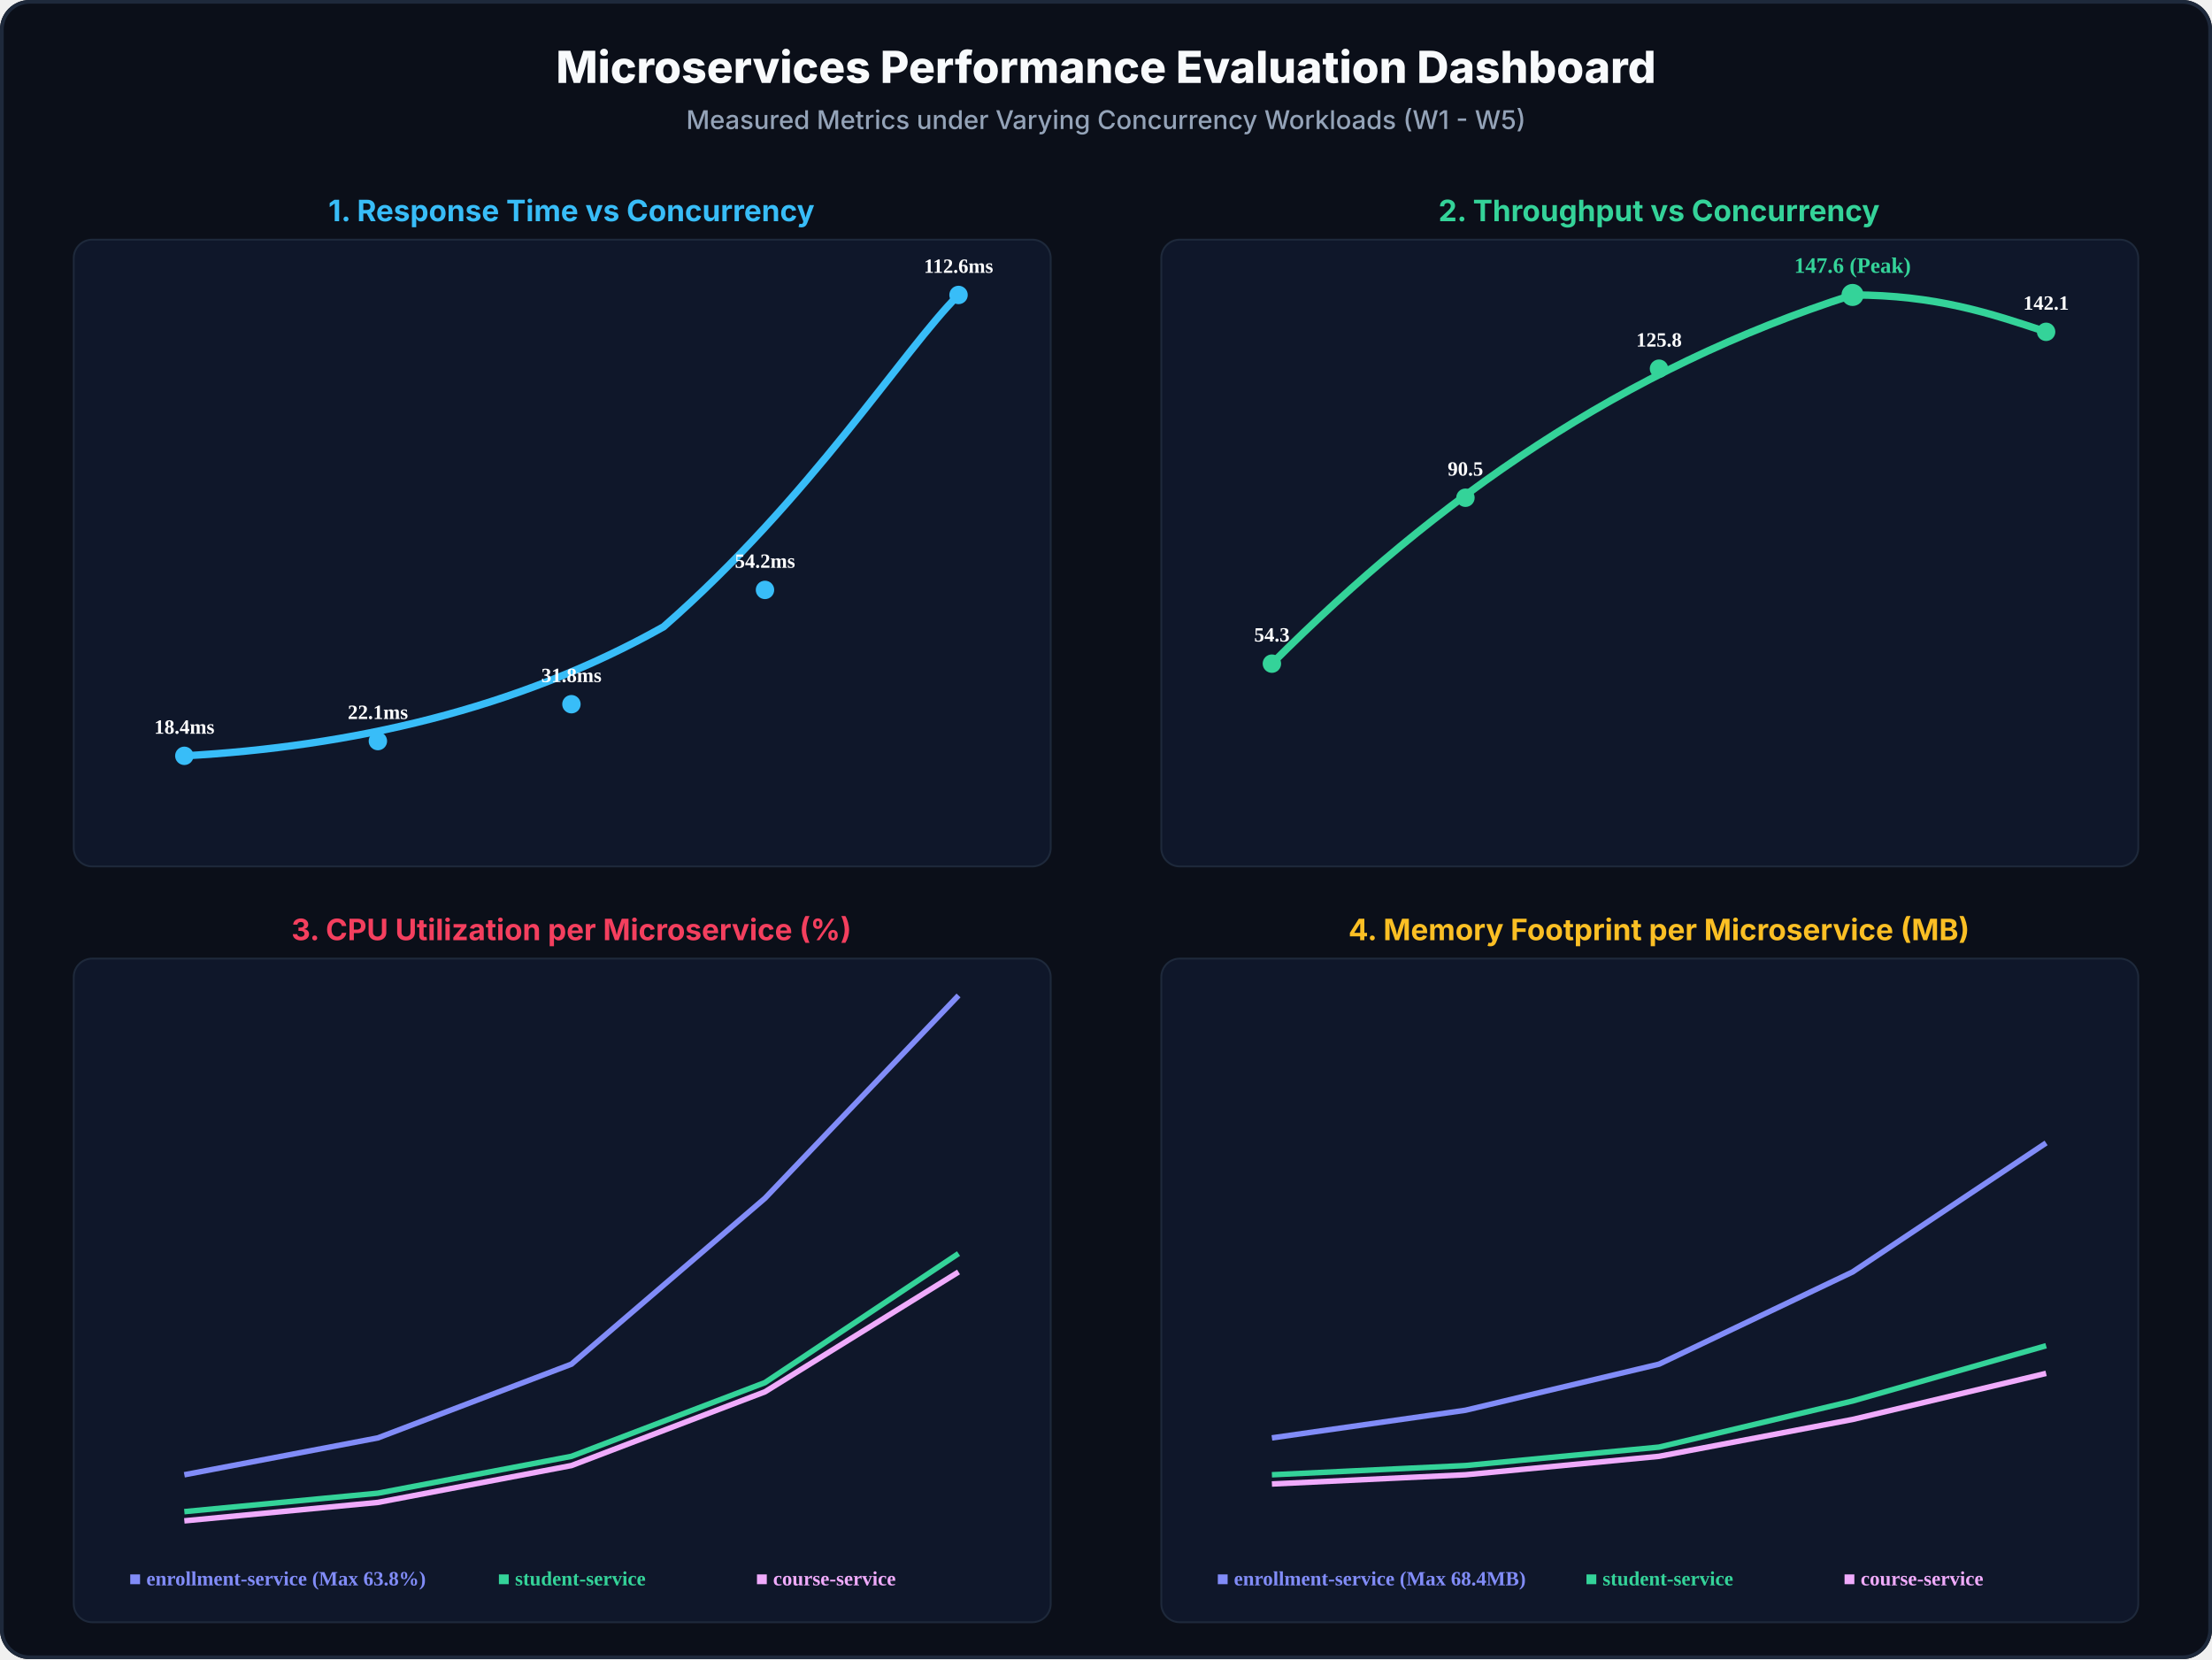
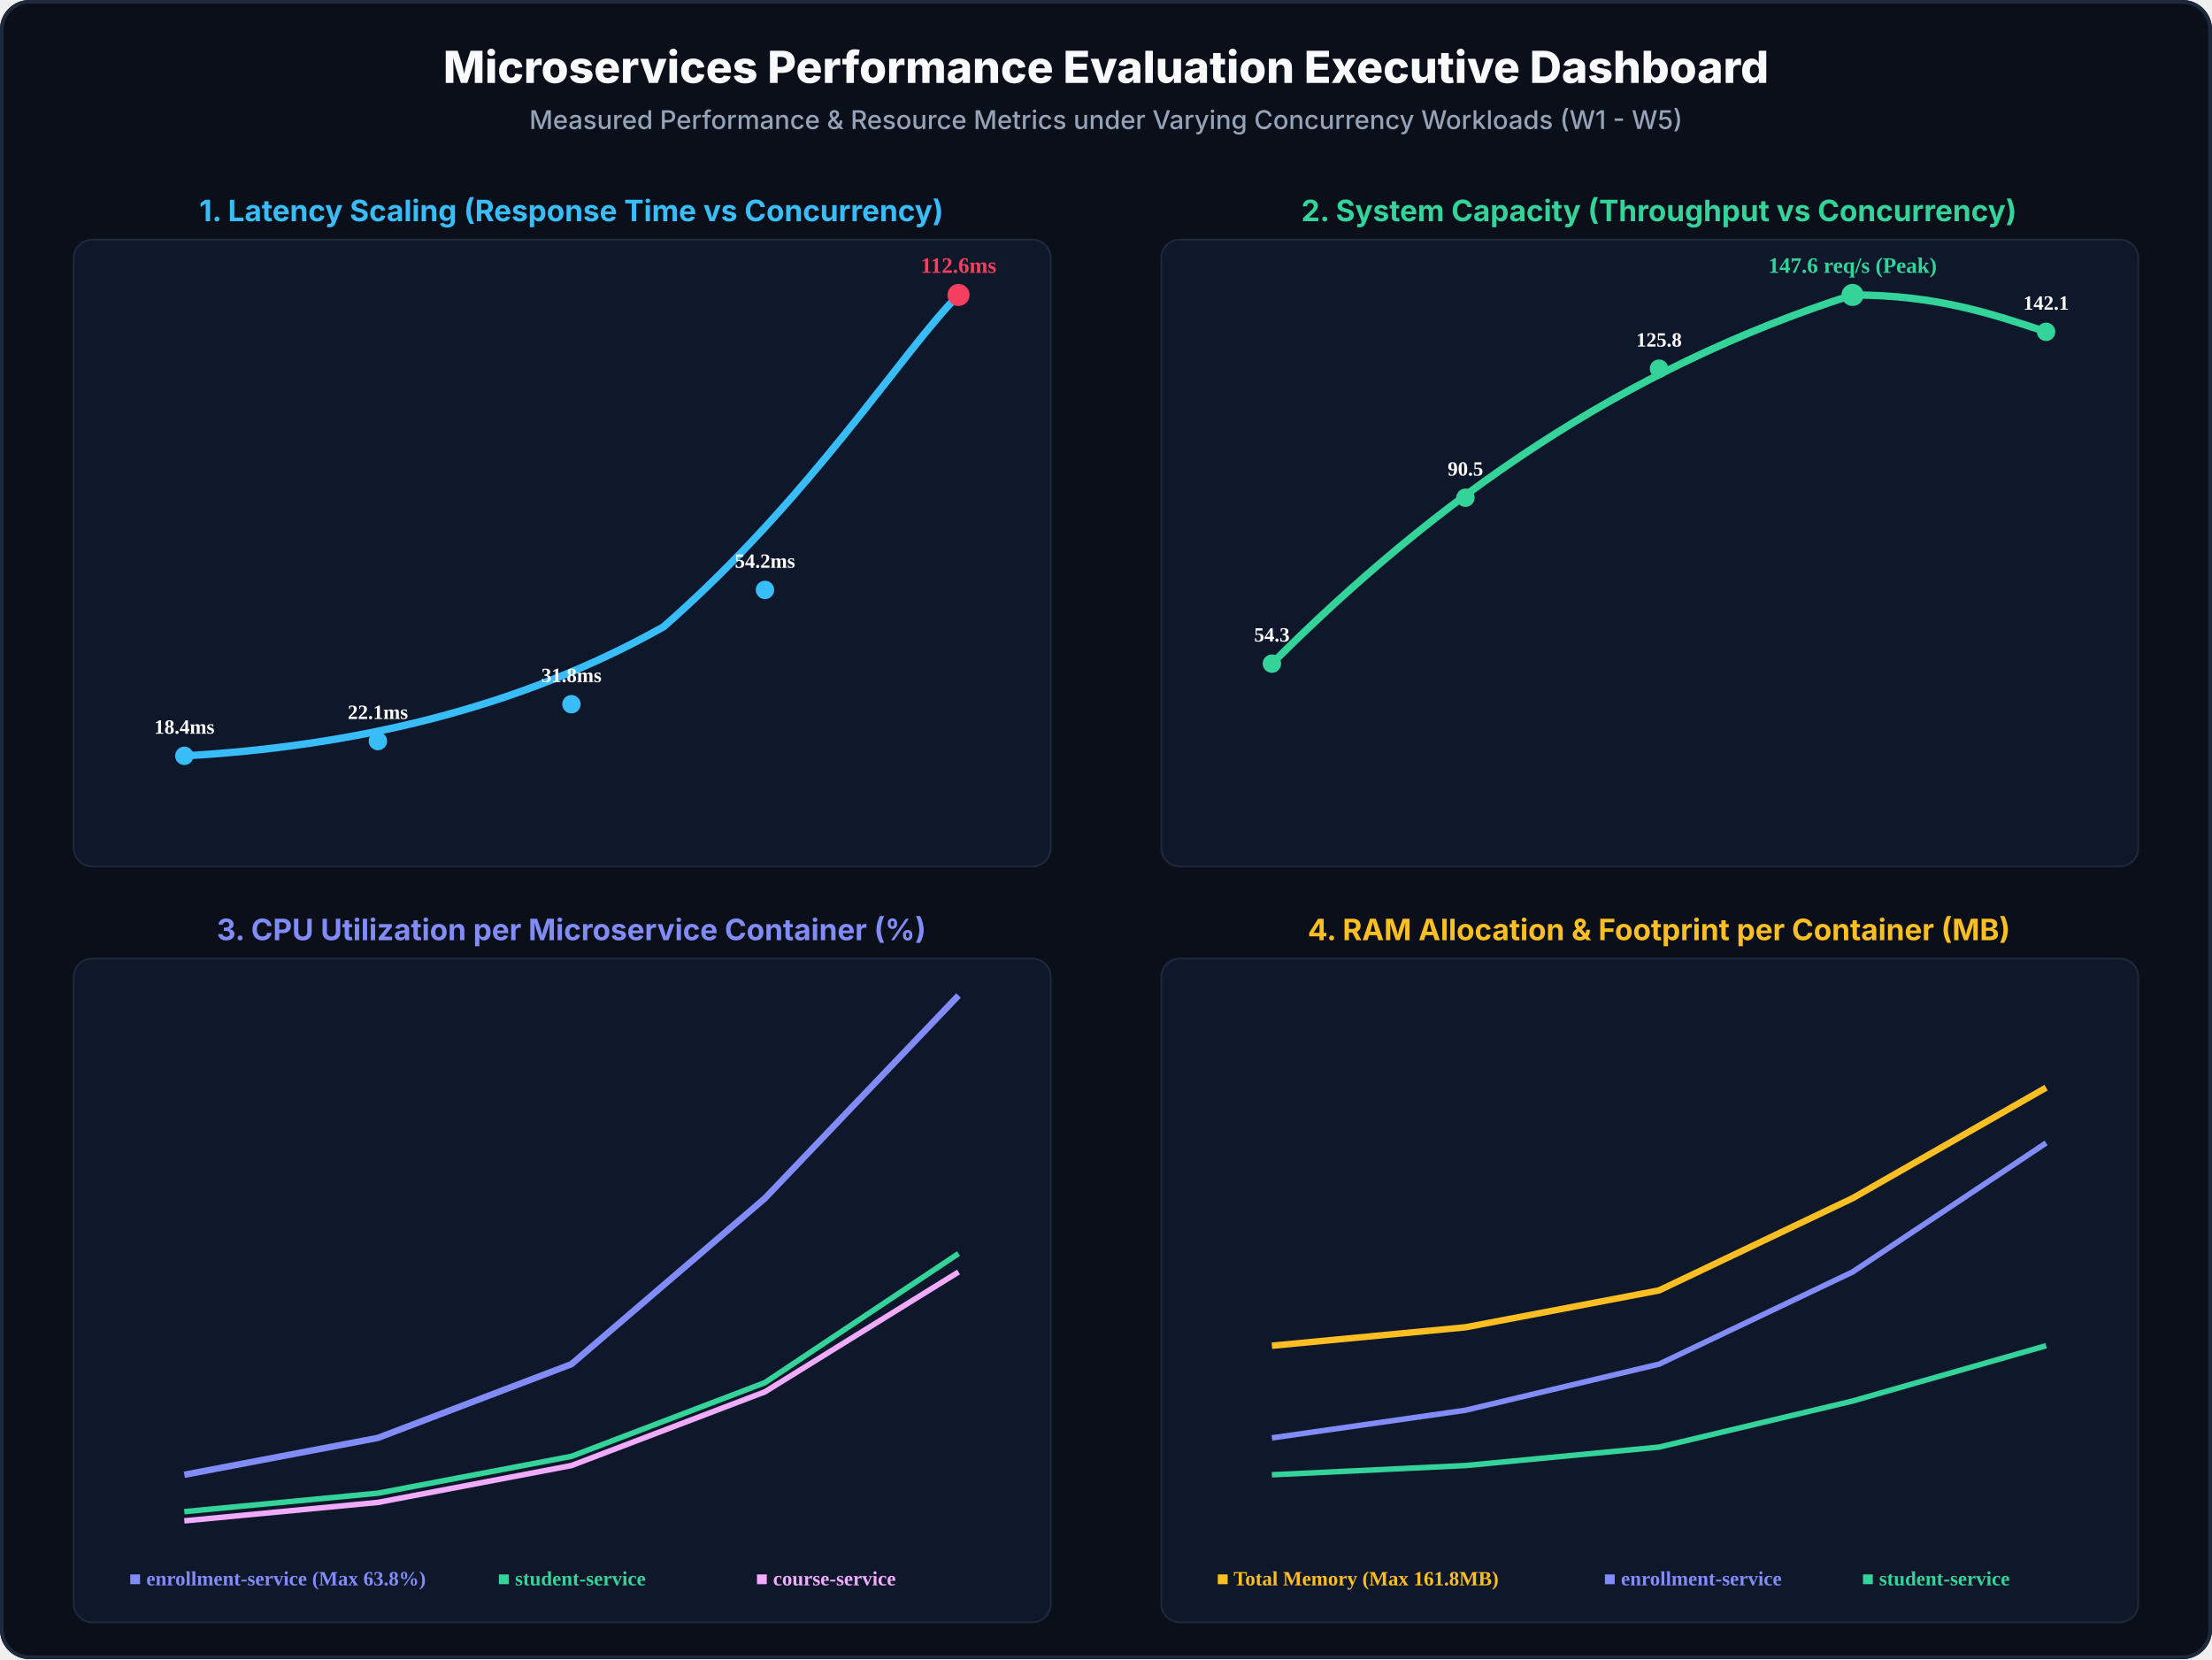
<svg xmlns="http://www.w3.org/2000/svg" width="1200" height="900" viewBox="0 0 1200 900">
-   <rect width="1200" height="900" rx="16" fill="#0b0f19" />
-   <rect x="1" y="1" width="1198" height="898" rx="15" fill="none" stroke="#1e293b" stroke-width="2" />
-   <text x="600" y="45" fill="#f8fafc" font-family="Inter, system-ui, sans-serif" font-size="24" font-weight="800" text-anchor="middle">Microservices Performance Evaluation Dashboard</text>
-   <text x="600" y="70" fill="#94a3b8" font-family="Inter, system-ui, sans-serif" font-size="14" font-weight="500" text-anchor="middle">Measured Metrics under Varying Concurrency Workloads (W1 - W5)</text>
+   <rect width="1200" height="900" rx="16" fill="#0B0F19" />
+   <rect x="1" y="1" width="1198" height="898" rx="15" fill="none" stroke="#1E293B" stroke-width="2" />
+   <text x="600" y="45" fill="#F8FAFC" font-family="Inter, system-ui, sans-serif" font-size="24" font-weight="800" text-anchor="middle">Microservices Performance Evaluation Executive Dashboard</text>
+   <text x="600" y="70" fill="#94A3B8" font-family="Inter, system-ui, sans-serif" font-size="14" font-weight="500" text-anchor="middle">Measured Performance &amp; Resource Metrics under Varying Concurrency Workloads (W1 - W5)</text>
  <g transform="translate(40, 90)">
-     <text x="270" y="30" fill="#38bdf8" font-family="Inter, system-ui, sans-serif" font-size="16" font-weight="700" text-anchor="middle">1. Response Time vs Concurrency</text>
-     <rect y="40" width="530" height="340" rx="10" fill="#0f172a" stroke="#1e293b" />
-     <path d="M 60 320 C 150 315, 240 295, 320 250 C 400 180, 450 100, 480 70" fill="none" stroke="#38bdf8" stroke-width="4" />
-     <circle cx="60" cy="320" r="5" fill="#38bdf8" />
-     <text x="60" y="308" fill="#fff" font-size="11" font-weight="700" text-anchor="middle">18.4ms</text>
-     <circle cx="165" cy="312" r="5" fill="#38bdf8" />
-     <text x="165" y="300" fill="#fff" font-size="11" font-weight="700" text-anchor="middle">22.1ms</text>
-     <circle cx="270" cy="292" r="5" fill="#38bdf8" />
-     <text x="270" y="280" fill="#fff" font-size="11" font-weight="700" text-anchor="middle">31.8ms</text>
-     <circle cx="375" cy="230" r="5" fill="#38bdf8" />
-     <text x="375" y="218" fill="#fff" font-size="11" font-weight="700" text-anchor="middle">54.2ms</text>
-     <circle cx="480" cy="70" r="5" fill="#38bdf8" />
-     <text x="480" y="58" fill="#fff" font-size="11" font-weight="700" text-anchor="middle">112.6ms</text>
+     <text x="270" y="30" fill="#38BDF8" font-family="Inter, system-ui, sans-serif" font-size="16" font-weight="700" text-anchor="middle">1. Latency Scaling (Response Time vs Concurrency)</text>
+     <rect y="40" width="530" height="340" rx="10" fill="#0F172A" stroke="#1E293B" />
+     <path d="M 60 320 C 150 315, 240 295, 320 250 C 400 180, 450 100, 480 70" fill="none" stroke="#38BDF8" stroke-width="4" />
+     <circle cx="60" cy="320" r="5" fill="#38BDF8" />
+     <text x="60" y="308" fill="#FFF" font-size="11" font-weight="700" text-anchor="middle">18.4ms</text>
+     <circle cx="165" cy="312" r="5" fill="#38BDF8" />
+     <text x="165" y="300" fill="#FFF" font-size="11" font-weight="700" text-anchor="middle">22.1ms</text>
+     <circle cx="270" cy="292" r="5" fill="#38BDF8" />
+     <text x="270" y="280" fill="#FFF" font-size="11" font-weight="700" text-anchor="middle">31.8ms</text>
+     <circle cx="375" cy="230" r="5" fill="#38BDF8" />
+     <text x="375" y="218" fill="#FFF" font-size="11" font-weight="700" text-anchor="middle">54.2ms</text>
+     <circle cx="480" cy="70" r="6" fill="#F43F5E" />
+     <text x="480" y="58" fill="#F43F5E" font-size="12" font-weight="800" text-anchor="middle">112.6ms</text>
  </g>
  <g transform="translate(630, 90)">
-     <text x="270" y="30" fill="#34d399" font-family="Inter, system-ui, sans-serif" font-size="16" font-weight="700" text-anchor="middle">2. Throughput vs Concurrency</text>
-     <rect y="40" width="530" height="340" rx="10" fill="#0f172a" stroke="#1e293b" />
-     <path d="M 60 270 C 150 180, 250 110, 375 70 C 420 70, 450 80, 480 90" fill="none" stroke="#34d399" stroke-width="4" />
-     <circle cx="60" cy="270" r="5" fill="#34d399" />
-     <text x="60" y="258" fill="#fff" font-size="11" font-weight="700" text-anchor="middle">54.3</text>
-     <circle cx="165" cy="180" r="5" fill="#34d399" />
-     <text x="165" y="168" fill="#fff" font-size="11" font-weight="700" text-anchor="middle">90.5</text>
-     <circle cx="270" cy="110" r="5" fill="#34d399" />
-     <text x="270" y="98" fill="#fff" font-size="11" font-weight="700" text-anchor="middle">125.8</text>
-     <circle cx="375" cy="70" r="6" fill="#34d399" />
-     <text x="375" y="58" fill="#34d399" font-size="12" font-weight="800" text-anchor="middle">147.6 (Peak)</text>
-     <circle cx="480" cy="90" r="5" fill="#34d399" />
-     <text x="480" y="78" fill="#fff" font-size="11" font-weight="700" text-anchor="middle">142.1</text>
+     <text x="270" y="30" fill="#34D399" font-family="Inter, system-ui, sans-serif" font-size="16" font-weight="700" text-anchor="middle">2. System Capacity (Throughput vs Concurrency)</text>
+     <rect y="40" width="530" height="340" rx="10" fill="#0F172A" stroke="#1E293B" />
+     <path d="M 60 270 C 150 180, 250 110, 375 70 C 420 70, 450 80, 480 90" fill="none" stroke="#34D399" stroke-width="4" />
+     <circle cx="60" cy="270" r="5" fill="#34D399" />
+     <text x="60" y="258" fill="#FFF" font-size="11" font-weight="700" text-anchor="middle">54.3</text>
+     <circle cx="165" cy="180" r="5" fill="#34D399" />
+     <text x="165" y="168" fill="#FFF" font-size="11" font-weight="700" text-anchor="middle">90.5</text>
+     <circle cx="270" cy="110" r="5" fill="#34D399" />
+     <text x="270" y="98" fill="#FFF" font-size="11" font-weight="700" text-anchor="middle">125.8</text>
+     <circle cx="375" cy="70" r="6" fill="#34D399" />
+     <text x="375" y="58" fill="#34D399" font-size="12" font-weight="800" text-anchor="middle">147.6 req/s (Peak)</text>
+     <circle cx="480" cy="90" r="5" fill="#34D399" />
+     <text x="480" y="78" fill="#FFF" font-size="11" font-weight="700" text-anchor="middle">142.1</text>
  </g>
  <g transform="translate(40, 480)">
-     <text x="270" y="30" fill="#f43f5e" font-family="Inter, system-ui, sans-serif" font-size="16" font-weight="700" text-anchor="middle">3. CPU Utilization per Microservice (%)</text>
-     <rect y="40" width="530" height="360" rx="10" fill="#0f172a" stroke="#1e293b" />
-     <path d="M 60 320 L 165 300 L 270 260 L 375 170 L 480 60" fill="none" stroke="#818cf8" stroke-width="3" />
-     <path d="M 60 340 L 165 330 L 270 310 L 375 270 L 480 200" fill="none" stroke="#34d399" stroke-width="3" />
-     <path d="M 60 345 L 165 335 L 270 315 L 375 275 L 480 210" fill="none" stroke="#f0abfc" stroke-width="3" />
-     <text x="30" y="380" fill="#818cf8" font-size="11" font-weight="600">■ enrollment-service (Max 63.8%)</text>
-     <text x="230" y="380" fill="#34d399" font-size="11" font-weight="600">■ student-service</text>
-     <text x="370" y="380" fill="#f0abfc" font-size="11" font-weight="600">■ course-service</text>
+     <text x="270" y="30" fill="#818CF8" font-family="Inter, system-ui, sans-serif" font-size="16" font-weight="700" text-anchor="middle">3. CPU Utilization per Microservice Container (%)</text>
+     <rect y="40" width="530" height="360" rx="10" fill="#0F172A" stroke="#1E293B" />
+     <path d="M 60 320 L 165 300 L 270 260 L 375 170 L 480 60" fill="none" stroke="#818CF8" stroke-width="3.5" />
+     <path d="M 60 340 L 165 330 L 270 310 L 375 270 L 480 200" fill="none" stroke="#34D399" stroke-width="3" />
+     <path d="M 60 345 L 165 335 L 270 315 L 375 275 L 480 210" fill="none" stroke="#F0ABFC" stroke-width="3" />
+     <text x="30" y="380" fill="#818CF8" font-size="11" font-weight="700">■ enrollment-service (Max 63.8%)</text>
+     <text x="230" y="380" fill="#34D399" font-size="11" font-weight="700">■ student-service</text>
+     <text x="370" y="380" fill="#F0ABFC" font-size="11" font-weight="700">■ course-service</text>
  </g>
  <g transform="translate(630, 480)">
-     <text x="270" y="30" fill="#fbbf24" font-family="Inter, system-ui, sans-serif" font-size="16" font-weight="700" text-anchor="middle">4. Memory Footprint per Microservice (MB)</text>
-     <rect y="40" width="530" height="360" rx="10" fill="#0f172a" stroke="#1e293b" />
-     <path d="M 60 300 L 165 285 L 270 260 L 375 210 L 480 140" fill="none" stroke="#818cf8" stroke-width="3" />
-     <path d="M 60 320 L 165 315 L 270 305 L 375 280 L 480 250" fill="none" stroke="#34d399" stroke-width="3" />
-     <path d="M 60 325 L 165 320 L 270 310 L 375 290 L 480 265" fill="none" stroke="#f0abfc" stroke-width="3" />
-     <text x="30" y="380" fill="#818cf8" font-size="11" font-weight="600">■ enrollment-service (Max 68.4MB)</text>
-     <text x="230" y="380" fill="#34d399" font-size="11" font-weight="600">■ student-service</text>
-     <text x="370" y="380" fill="#f0abfc" font-size="11" font-weight="600">■ course-service</text>
+     <text x="270" y="30" fill="#FBBF24" font-family="Inter, system-ui, sans-serif" font-size="16" font-weight="700" text-anchor="middle">4. RAM Allocation &amp; Footprint per Container (MB)</text>
+     <rect y="40" width="530" height="360" rx="10" fill="#0F172A" stroke="#1E293B" />
+     <path d="M 60 250 L 165 240 L 270 220 L 375 170 L 480 110" fill="none" stroke="#FBBF24" stroke-width="3.5" />
+     <path d="M 60 300 L 165 285 L 270 260 L 375 210 L 480 140" fill="none" stroke="#818CF8" stroke-width="3" />
+     <path d="M 60 320 L 165 315 L 270 305 L 375 280 L 480 250" fill="none" stroke="#34D399" stroke-width="3" />
+     <text x="30" y="380" fill="#FBBF24" font-size="11" font-weight="700">■ Total Memory (Max 161.8MB)</text>
+     <text x="240" y="380" fill="#818CF8" font-size="11" font-weight="700">■ enrollment-service</text>
+     <text x="380" y="380" fill="#34D399" font-size="11" font-weight="700">■ student-service</text>
  </g>
</svg>
